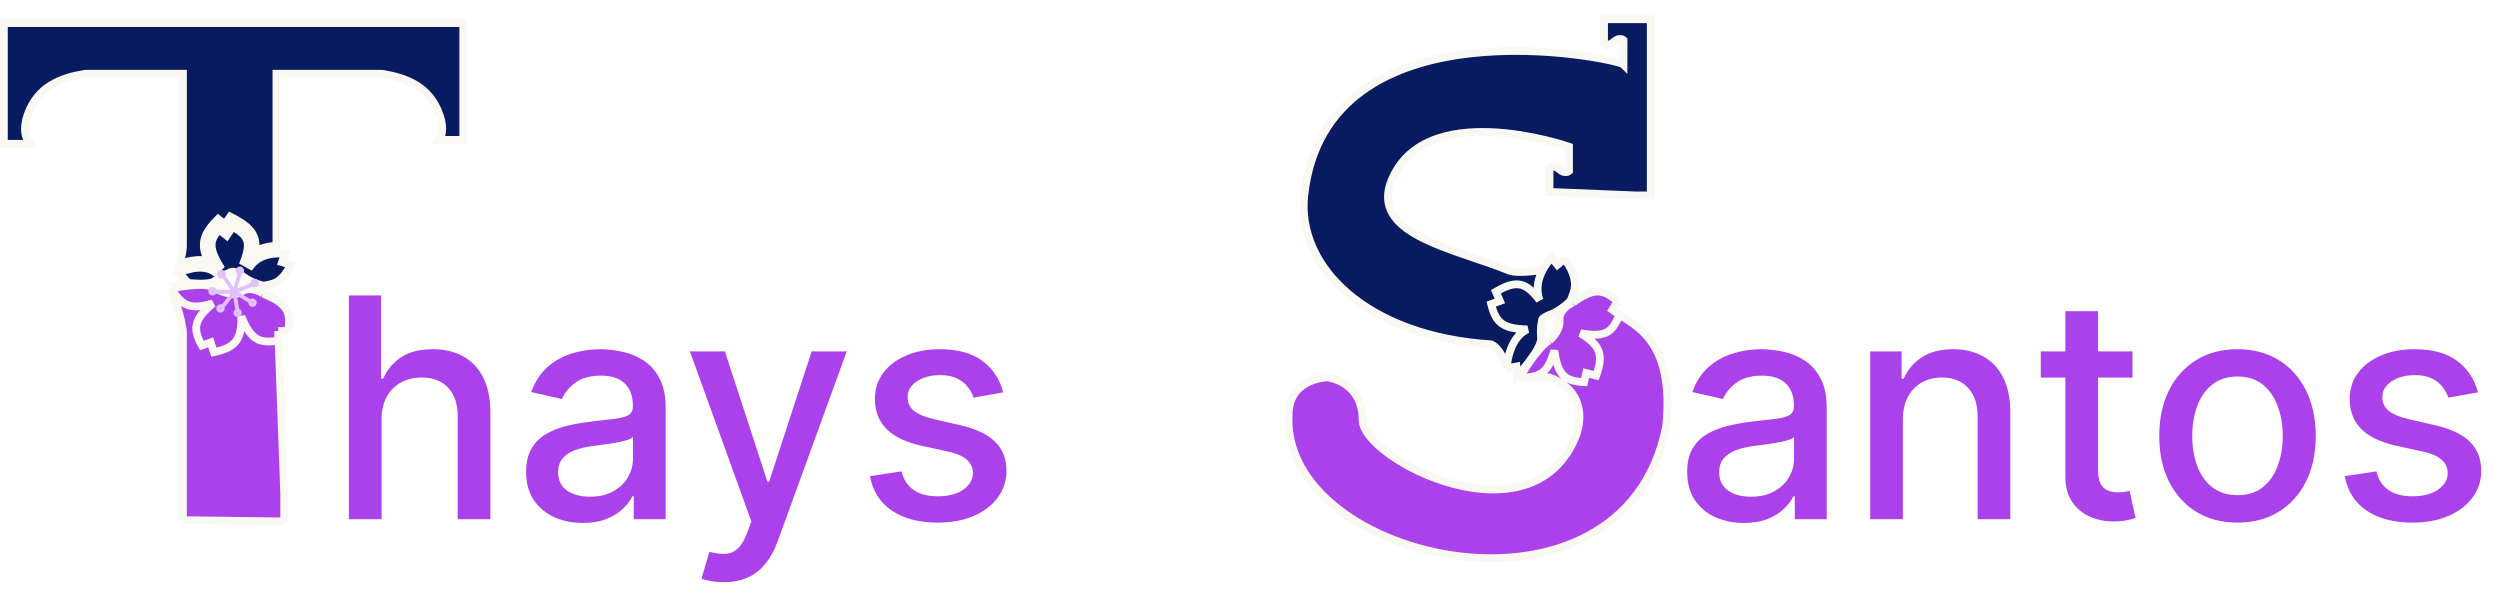
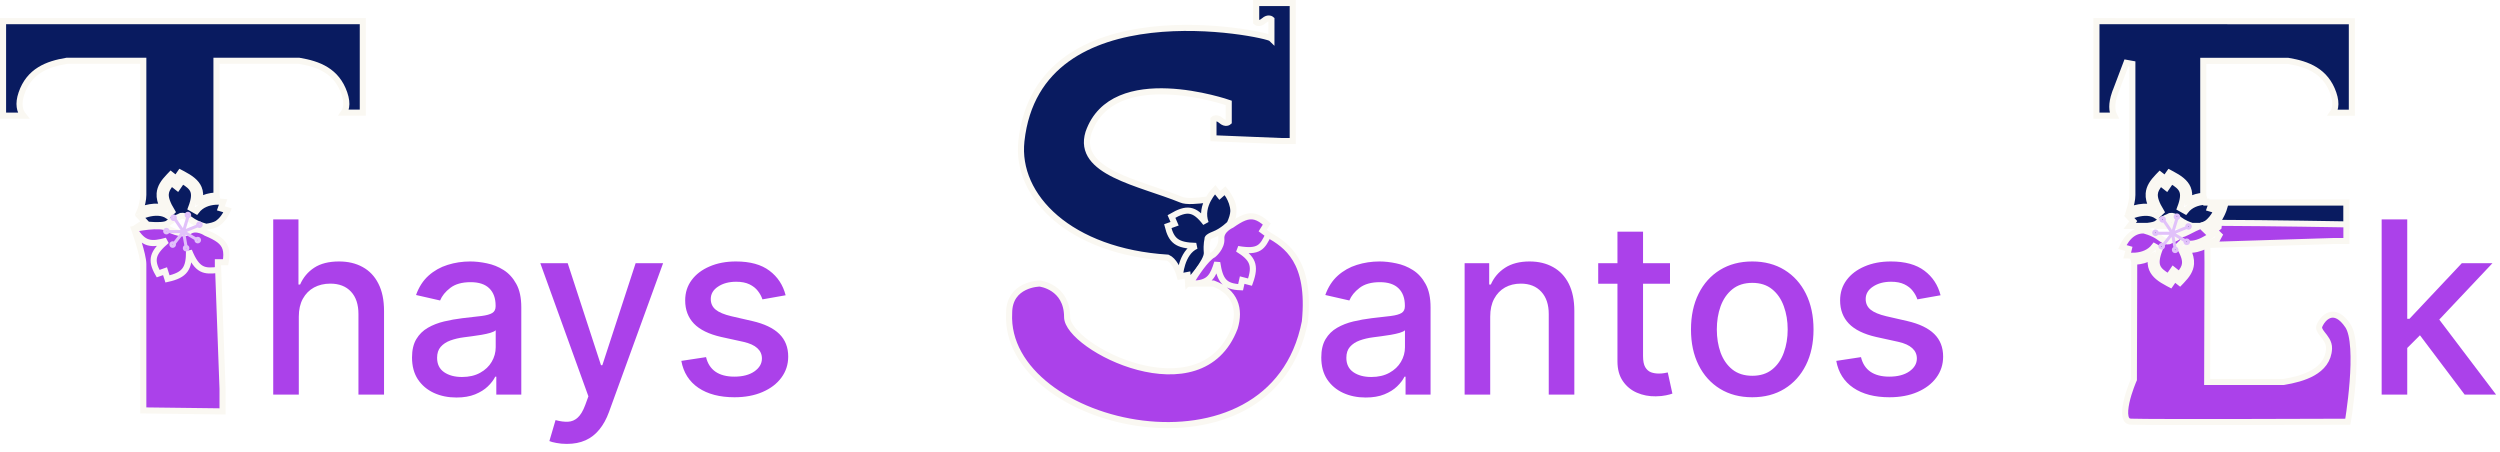
- <svg xmlns="http://www.w3.org/2000/svg" width="130" height="31" viewBox="0 0 130 31" fill="none">
-   <path d="M81.656 15.656C81.656 15.656 81.184 16.138 80.631 16.351C80.077 16.564 80.187 16.678 80.187 16.678C80.187 16.678 80.087 16.979 80.136 17.57C80.186 18.161 78.888 19.56 78.888 19.56L78.852 19.059L78.346 19.155C78.346 19.155 78.417 17.577 79.428 17.126C78.131 17.105 77.781 16.764 77.541 15.815L77.994 15.652L77.786 15.171C78.793 14.587 79.303 14.606 80.06 15.61C79.836 15.015 80.003 14.451 80.221 14.04C80.43 13.644 80.687 13.391 80.687 13.391L80.99 13.772L81.348 13.455C81.348 13.455 81.467 13.593 81.594 13.816C81.679 13.953 81.745 14.082 81.794 14.206C81.877 14.415 81.91 14.611 81.9 14.814C81.906 15.086 81.842 15.375 81.656 15.656Z" fill="#091B60" />
-   <path d="M67.822 10.161C68.948 -0.112 84.098 3.027 84.421 3.351L84.422 2.085C84.422 2.085 84.221 1.904 83.916 2.175C83.611 2.446 83.41 2.266 83.41 2.266L83.41 0.999H85.029H85.839L85.839 10.161H85.029L80.575 9.98L80.575 8.714C80.575 8.714 80.777 8.533 81.082 8.804C81.386 9.075 81.588 8.895 81.588 8.895L81.588 7.628C81.588 7.628 73.895 4.949 72.275 9.605C71.463 12.244 75.701 12.936 78.443 14.059C78.757 14.2 79.487 14.147 80.221 14.04C80.003 14.451 79.836 15.015 80.06 15.61C79.303 14.606 78.793 14.587 77.786 15.171L77.994 15.652L77.541 15.815C77.781 16.764 78.131 17.105 79.428 17.126C78.417 17.577 78.346 19.155 78.346 19.155C78.217 18.659 77.941 18.087 77.539 17.905C71.061 17.501 67.417 13.853 67.822 10.161Z" fill="#091B60" />
-   <path d="M81.656 15.656C81.656 15.656 81.184 16.138 80.631 16.351C80.077 16.564 80.187 16.678 80.187 16.678C80.187 16.678 80.087 16.979 80.136 17.57C80.186 18.161 78.888 19.56 78.888 19.56L78.852 19.059L78.346 19.155M81.656 15.656C81.842 15.375 81.906 15.086 81.9 14.814M81.656 15.656C81.802 15.337 81.886 15.069 81.9 14.814M81.348 13.455L80.99 13.772L80.687 13.391C80.687 13.391 80.43 13.644 80.221 14.04M81.348 13.455C81.348 13.455 81.467 13.593 81.594 13.816M81.348 13.455C81.436 13.574 81.514 13.686 81.58 13.792C81.585 13.8 81.59 13.808 81.594 13.816M81.594 13.816C81.737 14.066 81.891 14.423 81.9 14.814M81.594 13.816C81.679 13.953 81.745 14.082 81.794 14.206C81.877 14.415 81.91 14.611 81.9 14.814M78.346 19.155C78.346 19.155 78.417 17.577 79.428 17.126C78.131 17.105 77.781 16.764 77.541 15.815L77.994 15.652L77.786 15.171C78.793 14.587 79.303 14.606 80.06 15.61C79.836 15.015 80.003 14.451 80.221 14.04M78.346 19.155C78.217 18.659 77.941 18.087 77.539 17.905C71.061 17.501 67.417 13.853 67.822 10.161C68.948 -0.112 84.098 3.027 84.421 3.351L84.422 2.085C84.422 2.085 84.221 1.904 83.916 2.175C83.611 2.446 83.41 2.266 83.41 2.266L83.41 0.999H85.029H85.839L85.839 10.161H85.029L80.575 9.98L80.575 8.714C80.575 8.714 80.777 8.533 81.082 8.804C81.386 9.075 81.588 8.895 81.588 8.895L81.588 7.628C81.588 7.628 73.895 4.949 72.275 9.605C71.463 12.244 75.701 12.936 78.443 14.059C78.757 14.2 79.487 14.147 80.221 14.04" stroke="#FAF8F2" stroke-width="0.405" />
-   <path fill-rule="evenodd" clip-rule="evenodd" d="M79.088 19.518C79.329 19.119 80.108 17.882 80.571 17.704C80.066 17.955 79.322 19.131 79.088 19.518ZM81.781 15.738C82.424 15.283 82.871 15.069 83.341 15.195C83.583 15.259 83.831 15.413 84.116 15.673C83.832 15.415 83.583 15.26 83.341 15.195C82.868 15.069 82.422 15.29 81.781 15.738Z" fill="#AB41EA" />
-   <path d="M84.219 16.386C85.401 17.069 87.049 18.109 86.644 22.158C84.477 33.3 66.603 29.243 67.007 21.589C67.007 19.642 69.036 19.625 69.036 19.625C69.036 19.625 70.858 19.828 70.858 21.852C70.858 23.876 79.761 28.434 81.988 22.563C82.368 21.327 82.03 20.174 80.575 19.625H79.361C80.306 19.57 80.55 19.128 80.824 18.229C81.001 19.422 81.304 19.829 82.375 19.871L82.482 19.396L83.002 19.531C83.413 18.394 83.171 17.935 82.185 17.33C83.628 17.587 83.829 17.186 84.219 16.386Z" fill="#AB41EA" />
-   <path d="M80.571 17.704C80.571 17.704 81.147 17.238 81.097 16.647C81.048 16.056 81.781 15.738 81.781 15.738C82.422 15.29 82.868 15.069 83.341 15.195C83.583 15.26 83.832 15.415 84.116 15.673L83.844 16.108L84.219 16.386C83.829 17.186 83.628 17.587 82.185 17.33C83.171 17.935 83.413 18.394 83.002 19.531L82.482 19.396L82.375 19.871C81.304 19.829 81.001 19.422 80.824 18.229C80.55 19.128 80.306 19.57 79.361 19.625C79.254 19.626 79.138 19.64 79.014 19.642C79.014 19.642 79.04 19.596 79.088 19.518C79.322 19.131 80.066 17.955 80.571 17.704Z" fill="#AB41EA" />
-   <path d="M80.571 17.704C80.571 17.704 81.147 17.238 81.097 16.647C81.048 16.056 81.781 15.738 81.781 15.738M80.571 17.704C80.108 17.882 79.329 19.119 79.088 19.518M80.571 17.704C80.066 17.955 79.322 19.131 79.088 19.518M79.014 19.642C79.138 19.645 79.255 19.631 79.361 19.625M79.014 19.642C79.014 19.642 79.04 19.596 79.088 19.518M79.014 19.642C79.138 19.64 79.254 19.626 79.361 19.625M84.219 16.386C85.401 17.069 87.049 18.109 86.644 22.158C84.477 33.3 66.603 29.243 67.007 21.589C67.007 19.642 69.036 19.625 69.036 19.625C69.036 19.625 70.858 19.828 70.858 21.852C70.858 23.876 79.761 28.434 81.988 22.563C82.368 21.327 82.03 20.174 80.575 19.625H79.361M84.219 16.386L83.844 16.108L84.116 15.673M84.219 16.386C83.829 17.186 83.628 17.587 82.185 17.33C83.171 17.935 83.413 18.394 83.002 19.531L82.482 19.396L82.375 19.871C81.304 19.829 81.001 19.422 80.824 18.229C80.55 19.128 80.306 19.57 79.361 19.625M81.781 15.738C82.422 15.29 82.868 15.069 83.341 15.195M81.781 15.738C82.424 15.283 82.871 15.069 83.341 15.195M83.341 15.195C83.583 15.259 83.831 15.413 84.116 15.673M83.341 15.195C83.583 15.26 83.832 15.415 84.116 15.673" stroke="#FAF8F2" stroke-width="0.405" />
-   <path d="M19.841 21.818V27H18.142V15.364H19.818V19.693H19.926C20.131 19.224 20.443 18.85 20.864 18.574C21.284 18.297 21.833 18.159 22.511 18.159C23.11 18.159 23.633 18.282 24.079 18.528C24.53 18.775 24.879 19.142 25.125 19.631C25.375 20.116 25.5 20.722 25.5 21.449V27H23.801V21.653C23.801 21.013 23.636 20.517 23.307 20.165C22.977 19.809 22.519 19.631 21.932 19.631C21.53 19.631 21.171 19.716 20.852 19.886C20.538 20.057 20.29 20.307 20.108 20.636C19.93 20.962 19.841 21.356 19.841 21.818ZM30.307 27.193C29.754 27.193 29.254 27.091 28.807 26.886C28.36 26.678 28.006 26.377 27.744 25.983C27.487 25.589 27.358 25.106 27.358 24.534C27.358 24.042 27.453 23.636 27.642 23.318C27.831 23 28.087 22.748 28.409 22.562C28.731 22.377 29.091 22.237 29.489 22.142C29.886 22.047 30.292 21.975 30.704 21.926C31.227 21.866 31.651 21.816 31.977 21.778C32.303 21.737 32.54 21.671 32.688 21.579C32.835 21.489 32.909 21.341 32.909 21.136V21.097C32.909 20.6 32.769 20.216 32.489 19.943C32.212 19.671 31.799 19.534 31.25 19.534C30.678 19.534 30.227 19.661 29.898 19.915C29.572 20.165 29.347 20.443 29.222 20.75L27.625 20.386C27.814 19.856 28.091 19.428 28.454 19.102C28.822 18.773 29.244 18.534 29.722 18.386C30.199 18.235 30.701 18.159 31.227 18.159C31.576 18.159 31.945 18.201 32.335 18.284C32.729 18.364 33.097 18.511 33.438 18.727C33.782 18.943 34.064 19.252 34.284 19.653C34.504 20.051 34.614 20.568 34.614 21.204V27H32.955V25.807H32.886C32.776 26.026 32.612 26.242 32.392 26.454C32.172 26.667 31.89 26.843 31.546 26.983C31.201 27.123 30.788 27.193 30.307 27.193ZM30.676 25.829C31.146 25.829 31.547 25.737 31.881 25.551C32.218 25.366 32.474 25.123 32.648 24.824C32.826 24.521 32.915 24.197 32.915 23.852V22.727C32.854 22.788 32.737 22.845 32.562 22.898C32.392 22.947 32.197 22.991 31.977 23.028C31.758 23.062 31.544 23.095 31.335 23.125C31.127 23.151 30.953 23.174 30.812 23.193C30.483 23.235 30.182 23.305 29.909 23.403C29.64 23.502 29.424 23.644 29.261 23.829C29.102 24.011 29.023 24.254 29.023 24.557C29.023 24.977 29.178 25.296 29.489 25.511C29.799 25.724 30.195 25.829 30.676 25.829ZM37.638 30.273C37.384 30.273 37.153 30.252 36.945 30.21C36.736 30.172 36.581 30.131 36.479 30.085L36.888 28.693C37.198 28.776 37.475 28.812 37.717 28.801C37.96 28.79 38.174 28.699 38.359 28.528C38.549 28.358 38.715 28.079 38.859 27.693L39.07 27.114L35.876 18.273H37.695L39.905 25.046H39.996L42.206 18.273H44.03L40.433 28.165C40.267 28.619 40.054 29.004 39.797 29.318C39.539 29.636 39.233 29.875 38.876 30.034C38.52 30.193 38.108 30.273 37.638 30.273ZM52.166 20.403L50.626 20.676C50.562 20.479 50.46 20.292 50.32 20.114C50.183 19.936 49.998 19.79 49.763 19.676C49.528 19.562 49.234 19.506 48.882 19.506C48.401 19.506 47.999 19.614 47.678 19.829C47.356 20.042 47.195 20.316 47.195 20.653C47.195 20.945 47.303 21.18 47.519 21.358C47.734 21.536 48.083 21.682 48.564 21.796L49.95 22.114C50.753 22.299 51.352 22.585 51.746 22.972C52.14 23.358 52.337 23.86 52.337 24.477C52.337 25 52.185 25.466 51.882 25.875C51.583 26.28 51.164 26.599 50.626 26.829C50.092 27.061 49.473 27.176 48.769 27.176C47.791 27.176 46.994 26.968 46.376 26.551C45.759 26.131 45.38 25.534 45.24 24.761L46.882 24.511C46.984 24.939 47.195 25.263 47.513 25.483C47.831 25.699 48.246 25.807 48.757 25.807C49.314 25.807 49.759 25.691 50.092 25.46C50.426 25.225 50.592 24.939 50.592 24.602C50.592 24.329 50.49 24.1 50.285 23.915C50.085 23.729 49.776 23.589 49.359 23.494L47.882 23.171C47.068 22.985 46.465 22.689 46.075 22.284C45.689 21.879 45.496 21.366 45.496 20.744C45.496 20.229 45.64 19.778 45.928 19.392C46.215 19.006 46.613 18.704 47.121 18.489C47.628 18.269 48.21 18.159 48.865 18.159C49.808 18.159 50.551 18.364 51.092 18.773C51.634 19.178 51.992 19.722 52.166 20.403Z" fill="#AB41EA" />
-   <path d="M90.682 27.193C90.129 27.193 89.629 27.091 89.182 26.886C88.735 26.678 88.381 26.377 88.119 25.983C87.862 25.589 87.733 25.106 87.733 24.534C87.733 24.042 87.828 23.636 88.017 23.318C88.206 23 88.462 22.748 88.784 22.562C89.106 22.377 89.466 22.237 89.864 22.142C90.261 22.047 90.667 21.975 91.079 21.926C91.602 21.866 92.026 21.816 92.352 21.778C92.678 21.737 92.915 21.671 93.062 21.579C93.21 21.489 93.284 21.341 93.284 21.136V21.097C93.284 20.6 93.144 20.216 92.864 19.943C92.587 19.671 92.174 19.534 91.625 19.534C91.053 19.534 90.602 19.661 90.273 19.915C89.947 20.165 89.722 20.443 89.597 20.75L88 20.386C88.189 19.856 88.466 19.428 88.829 19.102C89.197 18.773 89.619 18.534 90.097 18.386C90.574 18.235 91.076 18.159 91.602 18.159C91.951 18.159 92.32 18.201 92.71 18.284C93.104 18.364 93.472 18.511 93.812 18.727C94.157 18.943 94.439 19.252 94.659 19.653C94.879 20.051 94.989 20.568 94.989 21.204V27H93.329V25.807H93.261C93.151 26.026 92.987 26.242 92.767 26.454C92.547 26.667 92.265 26.843 91.921 26.983C91.576 27.123 91.163 27.193 90.682 27.193ZM91.051 25.829C91.521 25.829 91.922 25.737 92.256 25.551C92.593 25.366 92.849 25.123 93.023 24.824C93.201 24.521 93.29 24.197 93.29 23.852V22.727C93.229 22.788 93.112 22.845 92.938 22.898C92.767 22.947 92.572 22.991 92.352 23.028C92.133 23.062 91.919 23.095 91.71 23.125C91.502 23.151 91.328 23.174 91.188 23.193C90.858 23.235 90.557 23.305 90.284 23.403C90.015 23.502 89.799 23.644 89.636 23.829C89.477 24.011 89.398 24.254 89.398 24.557C89.398 24.977 89.553 25.296 89.864 25.511C90.174 25.724 90.57 25.829 91.051 25.829ZM98.95 21.818V27H97.251V18.273H98.882V19.693H98.99C99.191 19.231 99.505 18.86 99.933 18.579C100.365 18.299 100.909 18.159 101.564 18.159C102.159 18.159 102.679 18.284 103.126 18.534C103.573 18.78 103.92 19.148 104.166 19.636C104.412 20.125 104.536 20.729 104.536 21.449V27H102.837V21.653C102.837 21.021 102.672 20.526 102.342 20.171C102.013 19.811 101.56 19.631 100.984 19.631C100.59 19.631 100.24 19.716 99.933 19.886C99.63 20.057 99.39 20.307 99.212 20.636C99.037 20.962 98.95 21.356 98.95 21.818ZM110.888 18.273V19.636H106.121V18.273H110.888ZM107.399 16.182H109.098V24.438C109.098 24.767 109.147 25.015 109.246 25.182C109.344 25.345 109.471 25.456 109.626 25.517C109.786 25.574 109.958 25.602 110.143 25.602C110.28 25.602 110.399 25.593 110.501 25.574C110.604 25.555 110.683 25.54 110.74 25.528L111.047 26.932C110.948 26.97 110.808 27.008 110.626 27.046C110.445 27.087 110.217 27.11 109.945 27.114C109.498 27.121 109.081 27.042 108.695 26.875C108.308 26.708 107.996 26.451 107.757 26.102C107.518 25.754 107.399 25.316 107.399 24.79V16.182ZM116.349 27.176C115.531 27.176 114.817 26.989 114.207 26.614C113.598 26.239 113.124 25.714 112.787 25.04C112.45 24.366 112.281 23.578 112.281 22.676C112.281 21.771 112.45 20.979 112.787 20.301C113.124 19.623 113.598 19.097 114.207 18.722C114.817 18.347 115.531 18.159 116.349 18.159C117.168 18.159 117.882 18.347 118.491 18.722C119.101 19.097 119.575 19.623 119.912 20.301C120.249 20.979 120.418 21.771 120.418 22.676C120.418 23.578 120.249 24.366 119.912 25.04C119.575 25.714 119.101 26.239 118.491 26.614C117.882 26.989 117.168 27.176 116.349 27.176ZM116.355 25.75C116.885 25.75 117.325 25.61 117.673 25.329C118.022 25.049 118.279 24.676 118.446 24.21C118.616 23.744 118.702 23.231 118.702 22.671C118.702 22.114 118.616 21.602 118.446 21.136C118.279 20.667 118.022 20.29 117.673 20.006C117.325 19.722 116.885 19.579 116.355 19.579C115.821 19.579 115.378 19.722 115.026 20.006C114.677 20.29 114.418 20.667 114.247 21.136C114.08 21.602 113.997 22.114 113.997 22.671C113.997 23.231 114.08 23.744 114.247 24.21C114.418 24.676 114.677 25.049 115.026 25.329C115.378 25.61 115.821 25.75 116.355 25.75ZM128.854 20.403L127.314 20.676C127.25 20.479 127.147 20.292 127.007 20.114C126.871 19.936 126.685 19.79 126.45 19.676C126.215 19.562 125.922 19.506 125.57 19.506C125.089 19.506 124.687 19.614 124.365 19.829C124.043 20.042 123.882 20.316 123.882 20.653C123.882 20.945 123.99 21.18 124.206 21.358C124.422 21.536 124.77 21.682 125.251 21.796L126.638 22.114C127.441 22.299 128.039 22.585 128.433 22.972C128.827 23.358 129.024 23.86 129.024 24.477C129.024 25 128.873 25.466 128.57 25.875C128.27 26.28 127.852 26.599 127.314 26.829C126.78 27.061 126.161 27.176 125.456 27.176C124.479 27.176 123.681 26.968 123.064 26.551C122.446 26.131 122.068 25.534 121.928 24.761L123.57 24.511C123.672 24.939 123.882 25.263 124.2 25.483C124.518 25.699 124.933 25.807 125.445 25.807C126.001 25.807 126.446 25.691 126.78 25.46C127.113 25.225 127.28 24.939 127.28 24.602C127.28 24.329 127.178 24.1 126.973 23.915C126.772 23.729 126.464 23.589 126.047 23.494L124.57 23.171C123.755 22.985 123.153 22.689 122.763 22.284C122.376 21.879 122.183 21.366 122.183 20.744C122.183 20.229 122.327 19.778 122.615 19.392C122.903 19.006 123.301 18.704 123.808 18.489C124.316 18.269 124.897 18.159 125.553 18.159C126.496 18.159 127.238 18.364 127.78 18.773C128.321 19.178 128.679 19.722 128.854 20.403Z" fill="#AB41EA" />
-   <path d="M12.102 11.792C12.511 12.024 12.73 12.222 12.825 12.448C12.93 12.697 12.907 13.037 12.687 13.614L13.037 13.81C13.366 13.377 13.853 13.228 14.282 13.192C14.491 13.175 14.679 13.185 14.817 13.2L14.736 13.431L14.665 13.632L14.87 13.691L15.109 13.762C15.091 13.803 15.076 13.844 15.059 13.882C15.004 13.99 14.934 14.115 14.843 14.238C14.727 14.394 14.584 14.54 14.411 14.653C14.229 14.751 14.001 14.813 13.692 14.856C13.676 14.852 13.655 14.847 13.629 14.84C13.564 14.822 13.471 14.795 13.364 14.757C13.149 14.68 12.887 14.563 12.673 14.402C12.433 14.223 12.266 14.14 12.136 14.128C12.062 14.121 11.986 14.136 11.926 14.184C11.923 14.185 11.919 14.186 11.916 14.188C11.874 14.202 11.814 14.226 11.74 14.261C11.591 14.33 11.383 14.445 11.135 14.631C11.068 14.681 10.915 14.725 10.675 14.741C10.447 14.757 10.18 14.746 9.921 14.725C9.741 14.71 9.568 14.688 9.419 14.668L9.433 14.659L9.615 14.525L9.461 14.358L9.297 14.182C9.431 14.124 9.611 14.055 9.814 14.003C10.255 13.89 10.756 13.866 11.144 14.125L11.429 13.852C11.097 13.305 10.985 12.954 11.006 12.674C11.024 12.437 11.143 12.218 11.389 11.938L11.617 12.118L11.786 12.252L11.908 12.074L12.102 11.792ZM24.091 1.202V7.275H22.825C22.895 7.174 22.952 7.052 22.979 6.901C23.021 6.66 22.991 6.362 22.865 5.995C22.613 5.259 22.189 4.768 21.657 4.437C21.132 4.109 20.511 3.943 19.873 3.837L19.856 3.834H14.374V12.742C14.374 12.756 14.378 12.769 14.38 12.781C14.337 12.783 14.294 12.784 14.249 12.788C13.944 12.813 13.588 12.891 13.26 13.082C13.31 12.787 13.297 12.528 13.198 12.292C13.032 11.896 12.651 11.62 12.133 11.348L11.974 11.265L11.872 11.412L11.697 11.666L11.489 11.503L11.345 11.39L11.218 11.523C10.872 11.884 10.634 12.224 10.602 12.644C10.581 12.926 10.655 13.222 10.812 13.56C10.427 13.479 10.033 13.529 9.714 13.61C9.569 13.648 9.435 13.693 9.319 13.736C9.323 13.726 9.327 13.717 9.33 13.707C9.419 13.43 9.515 13.061 9.515 12.742V3.834H4.437L4.421 3.837C3.783 3.943 3.162 4.109 2.637 4.437C2.105 4.768 1.68 5.259 1.428 5.995C1.184 6.705 1.313 7.178 1.558 7.479H0.202V1.202H24.091Z" fill="#091B60" stroke="#FAF8F2" stroke-width="0.405" />
-   <path d="M9.515 25.43V27.049L14.778 27.115V25.632L14.468 17.211V17.724C13.583 17.818 13.1 17.814 12.551 16.455C12.562 17.612 12.302 18.06 11.121 18.317L10.959 17.805L10.5 17.966C9.966 17.037 10.15 16.564 11.067 15.78C10.057 16.053 9.532 16.063 8.907 14.997C8.907 14.997 9.515 16.7 9.515 17.332V25.43Z" fill="#AB41EA" />
-   <path d="M11.134 14.968C10.66 14.613 8.907 14.997 8.907 14.997C9.532 16.063 10.057 16.053 11.067 15.78C10.15 16.564 9.966 17.037 10.5 17.966L10.959 17.805L11.121 18.317C12.302 18.06 12.562 17.612 12.551 16.455C13.1 17.814 13.583 17.818 14.468 17.724V17.211H14.981C15.048 16.832 15.048 16.54 14.974 16.3C14.829 15.832 14.405 15.572 13.685 15.267C13.685 15.267 13.026 14.815 12.551 15.171C12.077 15.527 11.134 14.968 11.134 14.968Z" fill="#AB41EA" />
-   <path d="M9.515 27.049C9.515 27.049 9.515 26.062 9.515 25.43M9.515 27.049L14.778 27.115M9.515 27.049V25.43M9.515 25.43V17.332C9.515 16.7 8.907 14.997 8.907 14.997M8.907 14.997C8.907 14.997 10.66 14.613 11.134 14.968C11.134 14.968 12.077 15.527 12.551 15.171C13.026 14.815 13.685 15.267 13.685 15.267M8.907 14.997C9.532 16.063 10.057 16.053 11.067 15.78C10.15 16.564 9.966 17.037 10.5 17.966L10.959 17.805L11.121 18.317C12.302 18.06 12.562 17.612 12.551 16.455C13.1 17.814 13.583 17.818 14.468 17.724V17.211M13.685 15.267C14.405 15.572 14.829 15.832 14.974 16.3M13.685 15.267C14.412 15.57 14.831 15.834 14.974 16.3M14.468 17.211L14.778 25.632M14.468 17.211H14.981M14.778 25.632C14.778 26.265 14.778 27.115 14.778 27.115M14.778 25.632V27.115M14.981 17.211C15.048 16.832 15.048 16.54 14.974 16.3M14.981 17.211C15.05 16.831 15.048 16.539 14.974 16.3" stroke="#FAF8F2" stroke-width="0.405" />
-   <path d="M11.615 14.343L12.179 15.175M12.179 15.175L12.476 14.195M12.179 15.175H11.169M12.179 15.175L11.556 15.977M12.179 15.175L12.358 16.185M12.179 15.175L13.027 15.68M12.179 15.175L13.13 14.789L13.142 14.783M12.476 14.195C12.542 14.195 12.595 14.142 12.595 14.076C12.595 14.01 12.542 13.957 12.476 13.957C12.411 13.957 12.358 14.01 12.358 14.076C12.358 14.142 12.411 14.195 12.476 14.195ZM13.142 14.783C13.163 14.817 13.2 14.839 13.242 14.839C13.308 14.839 13.361 14.786 13.361 14.72C13.361 14.654 13.308 14.601 13.242 14.601C13.177 14.601 13.123 14.654 13.123 14.72C13.123 14.743 13.13 14.765 13.142 14.783ZM11.169 15.145C11.169 15.211 11.116 15.264 11.05 15.264C10.985 15.264 10.932 15.211 10.932 15.145C10.932 15.08 10.985 15.027 11.05 15.027C11.116 15.027 11.169 15.08 11.169 15.145ZM12.476 16.274C12.476 16.34 12.423 16.393 12.358 16.393C12.292 16.393 12.239 16.34 12.239 16.274C12.239 16.209 12.292 16.155 12.358 16.155C12.423 16.155 12.476 16.209 12.476 16.274ZM11.645 14.254C11.645 14.32 11.591 14.373 11.526 14.373C11.46 14.373 11.407 14.32 11.407 14.254C11.407 14.188 11.46 14.135 11.526 14.135C11.591 14.135 11.645 14.188 11.645 14.254ZM11.585 16.037C11.585 16.102 11.532 16.155 11.466 16.155C11.401 16.155 11.348 16.102 11.348 16.037C11.348 15.971 11.401 15.918 11.466 15.918C11.532 15.918 11.585 15.971 11.585 16.037ZM13.249 15.739C13.249 15.805 13.196 15.858 13.13 15.858C13.064 15.858 13.011 15.805 13.011 15.739C13.011 15.674 13.064 15.621 13.13 15.621C13.196 15.621 13.249 15.674 13.249 15.739Z" stroke="#E1C1FA" stroke-width="0.202" stroke-linejoin="round" />
+ <svg xmlns="http://www.w3.org/2000/svg" width="166" height="30" viewBox="0 0 166 30" fill="none">
+   <path d="M81.655 14.859C81.655 14.859 81.183 15.341 80.63 15.554C80.076 15.767 80.186 15.881 80.186 15.881C80.186 15.881 80.086 16.183 80.135 16.773C80.185 17.364 78.887 18.763 78.887 18.763L78.851 18.262L78.344 18.358C78.344 18.358 78.416 16.78 79.427 16.329C78.13 16.308 77.78 15.967 77.54 15.018L77.993 14.856L77.785 14.374C78.792 13.79 79.302 13.809 80.059 14.813C79.835 14.219 80.002 13.654 80.22 13.243C80.43 12.847 80.686 12.594 80.686 12.594L80.989 12.975L81.347 12.658C81.347 12.658 81.466 12.796 81.594 13.019C81.678 13.156 81.744 13.285 81.793 13.409C81.876 13.618 81.909 13.814 81.898 14.017C81.905 14.29 81.841 14.578 81.655 14.859Z" fill="#091B60" />
+   <path d="M67.821 9.364C68.947 -0.909 84.097 2.23 84.421 2.554L84.422 1.288C84.422 1.288 84.22 1.107 83.915 1.378C83.61 1.65 83.409 1.469 83.409 1.469L83.409 0.202H85.028H85.838L85.838 9.364H85.028L80.574 9.183L80.574 7.917C80.574 7.917 80.776 7.736 81.081 8.007C81.385 8.279 81.587 8.098 81.587 8.098L81.587 6.831C81.587 6.831 73.894 4.152 72.274 8.808C71.462 11.447 75.7 12.139 78.442 13.262C78.756 13.403 79.486 13.35 80.22 13.243C80.002 13.654 79.835 14.219 80.059 14.813C79.302 13.809 78.792 13.79 77.785 14.374L77.993 14.856L77.54 15.018C77.78 15.967 78.13 16.308 79.427 16.329C78.416 16.78 78.344 18.358 78.344 18.358C78.216 17.862 77.94 17.29 77.538 17.109C71.06 16.704 67.416 13.056 67.821 9.364Z" fill="#091B60" />
+   <path d="M81.898 14.017C81.905 14.29 81.841 14.578 81.655 14.859C81.655 14.859 81.183 15.341 80.63 15.554C80.076 15.767 80.186 15.881 80.186 15.881C80.186 15.881 80.086 16.183 80.135 16.773C80.185 17.364 78.887 18.763 78.887 18.763L78.851 18.262L78.344 18.358C78.216 17.862 77.94 17.29 77.538 17.109C71.06 16.704 67.416 13.056 67.821 9.364C68.947 -0.909 84.097 2.23 84.421 2.554L84.422 1.288C84.422 1.288 84.22 1.107 83.915 1.378C83.61 1.65 83.409 1.469 83.409 1.469L83.409 0.202H85.028H85.838L85.838 9.364H85.028L80.574 9.183L80.574 7.917C80.574 7.917 80.776 7.736 81.081 8.007C81.385 8.279 81.587 8.098 81.587 8.098L81.587 6.831C81.587 6.831 73.894 4.152 72.274 8.808C71.462 11.447 75.7 12.139 78.442 13.262C78.756 13.403 79.486 13.35 80.22 13.243M81.655 14.859C81.801 14.54 81.885 14.273 81.898 14.017M81.594 13.019C81.466 12.796 81.347 12.658 81.347 12.658L80.989 12.975L80.686 12.594C80.686 12.594 80.43 12.847 80.22 13.243C80.002 13.654 79.835 14.219 80.059 14.813C79.302 13.809 78.792 13.79 77.785 14.374L77.993 14.856L77.54 15.018C77.78 15.967 78.13 16.308 79.427 16.329C78.416 16.78 78.344 18.358 78.344 18.358M81.347 12.658C81.435 12.777 81.513 12.889 81.579 12.995C81.584 13.003 81.589 13.011 81.594 13.019M81.594 13.019C81.736 13.269 81.89 13.626 81.898 14.017M81.594 13.019C81.678 13.156 81.744 13.285 81.793 13.409C81.876 13.618 81.909 13.814 81.898 14.017" stroke="#FAF8F2" stroke-width="0.405" />
+   <path fill-rule="evenodd" clip-rule="evenodd" d="M79.087 18.72C79.329 18.321 80.107 17.084 80.57 16.906C80.065 17.157 79.322 18.333 79.087 18.72ZM81.78 14.94C82.423 14.485 82.87 14.271 83.341 14.397C83.582 14.461 83.83 14.615 84.115 14.876C83.831 14.617 83.582 14.462 83.341 14.397C82.867 14.271 82.421 14.492 81.78 14.94Z" fill="#AB41EA" />
+   <path d="M84.219 15.588C85.4 16.271 87.048 17.311 86.644 21.36C84.476 32.502 66.603 28.445 67.006 20.791C67.006 18.844 69.035 18.827 69.035 18.827C69.035 18.827 70.857 19.03 70.857 21.054C70.857 23.079 79.76 27.636 81.987 21.765C82.368 20.529 82.029 19.376 80.575 18.827H79.36C80.305 18.772 80.549 18.331 80.823 17.431C81 18.624 81.303 19.031 82.374 19.073L82.481 18.598L83.001 18.733C83.412 17.596 83.17 17.138 82.184 16.532C83.627 16.79 83.828 16.388 84.219 15.588Z" fill="#AB41EA" />
+   <path d="M80.57 16.906C80.57 16.906 81.145 16.44 81.096 15.849C81.047 15.258 81.78 14.94 81.78 14.94C82.421 14.492 82.867 14.271 83.341 14.397C83.582 14.462 83.831 14.617 84.115 14.876L83.843 15.31L84.219 15.588C83.828 16.388 83.627 16.79 82.184 16.532C83.17 17.138 83.412 17.596 83.001 18.733L82.481 18.598L82.374 19.073C81.303 19.031 81 18.624 80.823 17.431C80.549 18.331 80.305 18.772 79.36 18.827C79.253 18.828 79.137 18.843 79.013 18.844C79.013 18.844 79.039 18.798 79.087 18.72C79.322 18.333 80.065 17.157 80.57 16.906Z" fill="#AB41EA" />
+   <path d="M79.36 18.827C79.254 18.833 79.137 18.848 79.013 18.844C79.013 18.844 79.039 18.798 79.087 18.72C79.322 18.333 80.065 17.157 80.57 16.906C80.57 16.906 81.145 16.44 81.096 15.849C81.047 15.258 81.78 14.94 81.78 14.94C82.421 14.492 82.867 14.271 83.341 14.397M80.57 16.906C80.107 17.084 79.329 18.321 79.087 18.72M79.013 18.844C79.137 18.843 79.253 18.828 79.36 18.827M84.219 15.588C85.4 16.271 87.048 17.311 86.644 21.36C84.476 32.502 66.603 28.445 67.006 20.791C67.006 18.844 69.035 18.827 69.035 18.827C69.035 18.827 70.857 19.03 70.857 21.054C70.857 23.079 79.76 27.636 81.987 21.765C82.368 20.529 82.029 19.376 80.575 18.827H79.36M83.341 14.397C83.582 14.461 83.83 14.615 84.115 14.876L83.843 15.31L84.219 15.588M84.219 15.588C83.828 16.388 83.627 16.79 82.184 16.532C83.17 17.138 83.412 17.596 83.001 18.733L82.481 18.598L82.374 19.073C81.303 19.031 81 18.624 80.823 17.431C80.549 18.331 80.305 18.772 79.36 18.827M81.78 14.94C82.423 14.485 82.87 14.271 83.341 14.397M83.341 14.397C83.582 14.462 83.831 14.617 84.115 14.876" stroke="#FAF8F2" stroke-width="0.405" />
+   <path d="M19.841 21.02V26.202H18.142V14.566H19.818V18.895H19.926C20.131 18.426 20.443 18.052 20.864 17.776C21.284 17.5 21.833 17.361 22.511 17.361C23.11 17.361 23.633 17.484 24.079 17.731C24.53 17.977 24.879 18.344 25.125 18.833C25.375 19.318 25.5 19.924 25.5 20.651V26.202H23.801V20.856C23.801 20.215 23.636 19.719 23.307 19.367C22.977 19.011 22.519 18.833 21.932 18.833C21.53 18.833 21.171 18.918 20.852 19.088C20.538 19.259 20.29 19.509 20.108 19.838C19.93 20.164 19.841 20.558 19.841 21.02ZM30.307 26.395C29.754 26.395 29.254 26.293 28.807 26.088C28.36 25.88 28.006 25.579 27.744 25.185C27.487 24.791 27.358 24.308 27.358 23.736C27.358 23.244 27.453 22.838 27.642 22.52C27.831 22.202 28.087 21.95 28.409 21.765C28.731 21.579 29.091 21.439 29.489 21.344C29.886 21.25 30.292 21.177 30.704 21.128C31.227 21.068 31.651 21.018 31.977 20.981C32.303 20.939 32.54 20.873 32.688 20.782C32.835 20.691 32.909 20.543 32.909 20.338V20.299C32.909 19.802 32.769 19.418 32.489 19.145C32.212 18.873 31.799 18.736 31.25 18.736C30.678 18.736 30.227 18.863 29.898 19.117C29.572 19.367 29.347 19.645 29.222 19.952L27.625 19.588C27.814 19.058 28.091 18.63 28.454 18.304C28.822 17.975 29.244 17.736 29.722 17.588C30.199 17.437 30.701 17.361 31.227 17.361C31.576 17.361 31.945 17.403 32.335 17.486C32.729 17.566 33.097 17.713 33.438 17.929C33.782 18.145 34.064 18.454 34.284 18.856C34.504 19.253 34.614 19.77 34.614 20.407V26.202H32.955V25.009H32.886C32.776 25.229 32.612 25.445 32.392 25.657C32.172 25.869 31.89 26.045 31.546 26.185C31.201 26.325 30.788 26.395 30.307 26.395ZM30.676 25.032C31.146 25.032 31.547 24.939 31.881 24.753C32.218 24.568 32.474 24.325 32.648 24.026C32.826 23.723 32.915 23.399 32.915 23.054V21.929C32.854 21.99 32.737 22.047 32.562 22.1C32.392 22.149 32.197 22.193 31.977 22.231C31.758 22.265 31.544 22.297 31.335 22.327C31.127 22.354 30.953 22.376 30.812 22.395C30.483 22.437 30.182 22.507 29.909 22.606C29.64 22.704 29.424 22.846 29.261 23.032C29.102 23.213 29.023 23.456 29.023 23.759C29.023 24.179 29.178 24.498 29.489 24.713C29.799 24.926 30.195 25.032 30.676 25.032ZM37.638 29.475C37.384 29.475 37.153 29.454 36.945 29.412C36.736 29.375 36.581 29.333 36.479 29.287L36.888 27.895C37.198 27.979 37.475 28.015 37.717 28.003C37.96 27.992 38.174 27.901 38.359 27.731C38.549 27.56 38.715 27.282 38.859 26.895L39.07 26.316L35.876 17.475H37.695L39.905 24.248H39.996L42.206 17.475H44.03L40.433 27.367C40.267 27.822 40.054 28.206 39.797 28.52C39.539 28.838 39.233 29.077 38.876 29.236C38.52 29.395 38.108 29.475 37.638 29.475ZM52.166 19.606L50.626 19.878C50.562 19.681 50.46 19.494 50.32 19.316C50.183 19.138 49.998 18.992 49.763 18.878C49.528 18.765 49.234 18.708 48.882 18.708C48.401 18.708 47.999 18.816 47.678 19.032C47.356 19.244 47.195 19.518 47.195 19.856C47.195 20.147 47.303 20.382 47.519 20.56C47.734 20.738 48.083 20.884 48.564 20.998L49.95 21.316C50.753 21.501 51.352 21.787 51.746 22.174C52.14 22.56 52.337 23.062 52.337 23.679C52.337 24.202 52.185 24.668 51.882 25.077C51.583 25.483 51.164 25.801 50.626 26.032C50.092 26.263 49.473 26.378 48.769 26.378C47.791 26.378 46.994 26.17 46.376 25.753C45.759 25.333 45.38 24.736 45.24 23.963L46.882 23.713C46.984 24.142 47.195 24.465 47.513 24.685C47.831 24.901 48.246 25.009 48.757 25.009C49.314 25.009 49.759 24.893 50.092 24.662C50.426 24.427 50.592 24.142 50.592 23.804C50.592 23.532 50.49 23.302 50.285 23.117C50.085 22.931 49.776 22.791 49.359 22.697L47.882 22.373C47.068 22.187 46.465 21.892 46.075 21.486C45.689 21.081 45.496 20.568 45.496 19.947C45.496 19.431 45.64 18.981 45.928 18.594C46.215 18.208 46.613 17.907 47.121 17.691C47.628 17.471 48.21 17.361 48.865 17.361C49.808 17.361 50.551 17.566 51.092 17.975C51.634 18.38 51.992 18.924 52.166 19.606Z" fill="#AB41EA" />
+   <path d="M90.682 26.395C90.129 26.395 89.629 26.293 89.182 26.088C88.735 25.88 88.381 25.579 88.119 25.185C87.862 24.791 87.733 24.308 87.733 23.736C87.733 23.244 87.828 22.838 88.017 22.52C88.206 22.202 88.462 21.95 88.784 21.765C89.106 21.579 89.466 21.439 89.864 21.344C90.261 21.25 90.667 21.177 91.079 21.128C91.602 21.068 92.026 21.018 92.352 20.981C92.678 20.939 92.915 20.873 93.062 20.782C93.21 20.691 93.284 20.543 93.284 20.338V20.299C93.284 19.802 93.144 19.418 92.864 19.145C92.587 18.873 92.174 18.736 91.625 18.736C91.053 18.736 90.602 18.863 90.273 19.117C89.947 19.367 89.722 19.645 89.597 19.952L88 19.588C88.189 19.058 88.466 18.63 88.829 18.304C89.197 17.975 89.619 17.736 90.097 17.588C90.574 17.437 91.076 17.361 91.602 17.361C91.951 17.361 92.32 17.403 92.71 17.486C93.104 17.566 93.472 17.713 93.812 17.929C94.157 18.145 94.439 18.454 94.659 18.856C94.879 19.253 94.989 19.77 94.989 20.407V26.202H93.329V25.009H93.261C93.151 25.229 92.987 25.445 92.767 25.657C92.547 25.869 92.265 26.045 91.921 26.185C91.576 26.325 91.163 26.395 90.682 26.395ZM91.051 25.032C91.521 25.032 91.922 24.939 92.256 24.753C92.593 24.568 92.849 24.325 93.023 24.026C93.201 23.723 93.29 23.399 93.29 23.054V21.929C93.229 21.99 93.112 22.047 92.938 22.1C92.767 22.149 92.572 22.193 92.352 22.231C92.133 22.265 91.919 22.297 91.71 22.327C91.502 22.354 91.328 22.376 91.188 22.395C90.858 22.437 90.557 22.507 90.284 22.606C90.015 22.704 89.799 22.846 89.636 23.032C89.477 23.213 89.398 23.456 89.398 23.759C89.398 24.179 89.553 24.498 89.864 24.713C90.174 24.926 90.57 25.032 91.051 25.032ZM98.95 21.02V26.202H97.251V17.475H98.882V18.895H98.99C99.191 18.433 99.505 18.062 99.933 17.782C100.365 17.501 100.909 17.361 101.564 17.361C102.159 17.361 102.679 17.486 103.126 17.736C103.573 17.983 103.92 18.35 104.166 18.838C104.412 19.327 104.536 19.931 104.536 20.651V26.202H102.837V20.856C102.837 20.223 102.672 19.729 102.342 19.373C102.013 19.013 101.56 18.833 100.984 18.833C100.59 18.833 100.24 18.918 99.933 19.088C99.63 19.259 99.39 19.509 99.212 19.838C99.037 20.164 98.95 20.558 98.95 21.02ZM110.888 17.475V18.838H106.121V17.475H110.888ZM107.399 15.384H109.098V23.64C109.098 23.969 109.147 24.217 109.246 24.384C109.344 24.547 109.471 24.659 109.626 24.719C109.786 24.776 109.958 24.804 110.143 24.804C110.28 24.804 110.399 24.795 110.501 24.776C110.604 24.757 110.683 24.742 110.74 24.731L111.047 26.134C110.948 26.172 110.808 26.21 110.626 26.248C110.445 26.289 110.217 26.312 109.945 26.316C109.498 26.323 109.081 26.244 108.695 26.077C108.308 25.91 107.996 25.653 107.757 25.304C107.518 24.956 107.399 24.518 107.399 23.992V15.384ZM116.349 26.378C115.531 26.378 114.817 26.191 114.207 25.816C113.598 25.441 113.124 24.916 112.787 24.242C112.45 23.568 112.281 22.78 112.281 21.878C112.281 20.973 112.45 20.181 112.787 19.503C113.124 18.825 113.598 18.299 114.207 17.924C114.817 17.549 115.531 17.361 116.349 17.361C117.168 17.361 117.882 17.549 118.491 17.924C119.101 18.299 119.575 18.825 119.912 19.503C120.249 20.181 120.418 20.973 120.418 21.878C120.418 22.78 120.249 23.568 119.912 24.242C119.575 24.916 119.101 25.441 118.491 25.816C117.882 26.191 117.168 26.378 116.349 26.378ZM116.355 24.952C116.885 24.952 117.325 24.812 117.673 24.532C118.022 24.251 118.279 23.878 118.446 23.412C118.616 22.947 118.702 22.433 118.702 21.873C118.702 21.316 118.616 20.804 118.446 20.338C118.279 19.869 118.022 19.492 117.673 19.208C117.325 18.924 116.885 18.782 116.355 18.782C115.821 18.782 115.378 18.924 115.026 19.208C114.677 19.492 114.418 19.869 114.247 20.338C114.08 20.804 113.997 21.316 113.997 21.873C113.997 22.433 114.08 22.947 114.247 23.412C114.418 23.878 114.677 24.251 115.026 24.532C115.378 24.812 115.821 24.952 116.355 24.952ZM128.854 19.606L127.314 19.878C127.25 19.681 127.147 19.494 127.007 19.316C126.871 19.138 126.685 18.992 126.45 18.878C126.215 18.765 125.922 18.708 125.57 18.708C125.089 18.708 124.687 18.816 124.365 19.032C124.043 19.244 123.882 19.518 123.882 19.856C123.882 20.147 123.99 20.382 124.206 20.56C124.422 20.738 124.77 20.884 125.251 20.998L126.638 21.316C127.441 21.501 128.039 21.787 128.433 22.174C128.827 22.56 129.024 23.062 129.024 23.679C129.024 24.202 128.873 24.668 128.57 25.077C128.27 25.483 127.852 25.801 127.314 26.032C126.78 26.263 126.161 26.378 125.456 26.378C124.479 26.378 123.681 26.17 123.064 25.753C122.446 25.333 122.068 24.736 121.928 23.963L123.57 23.713C123.672 24.142 123.882 24.465 124.2 24.685C124.518 24.901 124.933 25.009 125.445 25.009C126.001 25.009 126.446 24.893 126.78 24.662C127.113 24.427 127.28 24.142 127.28 23.804C127.28 23.532 127.178 23.302 126.973 23.117C126.772 22.931 126.464 22.791 126.047 22.697L124.57 22.373C123.755 22.187 123.153 21.892 122.763 21.486C122.376 21.081 122.183 20.568 122.183 19.947C122.183 19.431 122.327 18.981 122.615 18.594C122.903 18.208 123.301 17.907 123.808 17.691C124.316 17.471 124.897 17.361 125.553 17.361C126.496 17.361 127.238 17.566 127.78 17.975C128.321 18.38 128.679 18.924 128.854 19.606Z" fill="#AB41EA" />
+   <path d="M159.705 23.242L159.693 21.168H159.989L163.466 17.475H165.5L161.534 21.679H161.267L159.705 23.242ZM158.142 26.202V14.566H159.841V26.202H158.142ZM163.653 26.202L160.528 22.054L161.699 20.867L165.739 26.202H163.653Z" fill="#AB41EA" />
+   <path d="M12.102 11.994C12.511 12.226 12.73 12.424 12.825 12.65C12.93 12.9 12.907 13.239 12.687 13.816L13.037 14.012C13.366 13.579 13.853 13.43 14.282 13.395C14.491 13.377 14.679 13.387 14.817 13.402L14.736 13.633L14.665 13.834L14.87 13.894L15.109 13.964C15.091 14.005 15.076 14.046 15.059 14.084C15.004 14.192 14.934 14.317 14.843 14.44C14.727 14.596 14.584 14.742 14.411 14.855C14.229 14.953 14.001 15.016 13.692 15.059C13.676 15.055 13.655 15.049 13.629 15.042C13.564 15.024 13.471 14.997 13.364 14.959C13.149 14.882 12.887 14.765 12.673 14.604C12.433 14.425 12.266 14.342 12.136 14.33C12.062 14.323 11.986 14.338 11.926 14.386C11.923 14.387 11.919 14.389 11.916 14.39C11.874 14.405 11.814 14.428 11.74 14.463C11.591 14.532 11.383 14.647 11.135 14.833C11.068 14.883 10.915 14.927 10.675 14.943C10.447 14.959 10.18 14.949 9.921 14.927C9.741 14.912 9.568 14.89 9.419 14.87L9.433 14.861L9.615 14.727L9.461 14.56L9.297 14.384C9.431 14.326 9.611 14.257 9.814 14.205C10.255 14.092 10.756 14.068 11.144 14.327L11.429 14.054C11.097 13.507 10.985 13.156 11.006 12.876C11.024 12.639 11.143 12.42 11.389 12.141L11.617 12.32L11.786 12.454L11.908 12.276L12.102 11.994ZM24.091 1.404V7.478H22.825C22.895 7.376 22.952 7.254 22.979 7.104C23.021 6.862 22.991 6.564 22.865 6.197C22.613 5.461 22.189 4.97 21.657 4.639C21.132 4.311 20.511 4.146 19.873 4.039L19.856 4.036H14.374V12.944C14.374 12.958 14.378 12.971 14.38 12.983C14.337 12.985 14.294 12.987 14.249 12.99C13.944 13.015 13.588 13.093 13.26 13.284C13.31 12.989 13.297 12.73 13.198 12.494C13.032 12.098 12.651 11.823 12.133 11.55L11.974 11.467L11.872 11.614L11.697 11.868L11.489 11.705L11.345 11.592L11.218 11.725C10.872 12.086 10.634 12.426 10.602 12.846C10.581 13.128 10.655 13.424 10.812 13.763C10.427 13.681 10.033 13.731 9.714 13.812C9.569 13.85 9.435 13.895 9.319 13.938C9.323 13.929 9.327 13.919 9.33 13.909C9.419 13.633 9.515 13.263 9.515 12.944V4.036H4.437L4.421 4.039C3.783 4.146 3.162 4.311 2.637 4.639C2.105 4.97 1.68 5.461 1.428 6.197C1.184 6.908 1.313 7.381 1.558 7.681H0.202V1.404H24.091Z" fill="#091B60" stroke="#FAF8F2" stroke-width="0.405" />
+   <path d="M9.515 25.632V27.252L14.778 27.317V25.834L14.468 17.413V17.926C13.583 18.02 13.1 18.016 12.551 16.657C12.562 17.814 12.302 18.262 11.121 18.52L10.959 18.007L10.5 18.169C9.966 17.239 10.15 16.766 11.067 15.982C10.057 16.255 9.532 16.265 8.907 15.199C8.907 15.199 9.515 16.902 9.515 17.534V25.632Z" fill="#AB41EA" />
+   <path d="M11.134 15.171C10.66 14.815 8.907 15.199 8.907 15.199C9.532 16.265 10.057 16.255 11.067 15.982C10.15 16.766 9.966 17.239 10.5 18.169L10.959 18.007L11.121 18.52C12.302 18.262 12.562 17.814 12.551 16.657C13.1 18.016 13.583 18.02 14.468 17.926V17.413H14.981C15.048 17.034 15.048 16.742 14.974 16.502C14.829 16.034 14.405 15.774 13.685 15.469C13.685 15.469 13.026 15.017 12.551 15.373C12.077 15.729 11.134 15.171 11.134 15.171Z" fill="#AB41EA" />
+   <path d="M14.778 25.834V27.317L9.515 27.252C9.515 27.252 9.515 26.265 9.515 25.632M9.515 27.252V25.632M14.974 16.502C14.829 16.034 14.405 15.774 13.685 15.469C13.685 15.469 13.026 15.017 12.551 15.373C12.077 15.729 11.134 15.171 11.134 15.171C10.66 14.815 8.907 15.199 8.907 15.199C8.907 15.199 9.515 16.902 9.515 17.534V25.632M14.974 16.502C15.048 16.741 15.05 17.033 14.981 17.413H14.468V17.926C13.583 18.02 13.1 18.016 12.551 16.657C12.562 17.814 12.302 18.262 11.121 18.52L10.959 18.007L10.5 18.169C9.966 17.239 10.15 16.766 11.067 15.982C10.057 16.255 9.532 16.265 8.907 15.199M13.685 15.469C14.412 15.772 14.831 16.037 14.974 16.502M14.778 27.317C14.778 27.317 14.778 26.467 14.778 25.834L14.468 17.413M14.981 17.413C15.048 17.034 15.048 16.742 14.974 16.502" stroke="#FAF8F2" stroke-width="0.405" />
+   <path d="M11.615 14.545L12.179 15.377M12.179 15.377L12.476 14.397M12.179 15.377H11.169M12.179 15.377L11.556 16.179M12.179 15.377L12.358 16.387M12.179 15.377L13.027 15.882M12.179 15.377L13.13 14.991L13.142 14.986M12.476 14.397C12.542 14.397 12.595 14.344 12.595 14.278C12.595 14.212 12.542 14.159 12.476 14.159C12.411 14.159 12.358 14.212 12.358 14.278C12.358 14.344 12.411 14.397 12.476 14.397ZM13.142 14.986C13.163 15.019 13.2 15.041 13.242 15.041C13.308 15.041 13.361 14.988 13.361 14.922C13.361 14.856 13.308 14.803 13.242 14.803C13.177 14.803 13.123 14.856 13.123 14.922C13.123 14.945 13.13 14.967 13.142 14.986ZM11.169 15.348C11.169 15.413 11.116 15.466 11.05 15.466C10.985 15.466 10.932 15.413 10.932 15.348C10.932 15.282 10.985 15.229 11.05 15.229C11.116 15.229 11.169 15.282 11.169 15.348ZM12.476 16.476C12.476 16.542 12.423 16.595 12.358 16.595C12.292 16.595 12.239 16.542 12.239 16.476C12.239 16.411 12.292 16.358 12.358 16.358C12.423 16.358 12.476 16.411 12.476 16.476ZM11.645 14.456C11.645 14.522 11.591 14.575 11.526 14.575C11.46 14.575 11.407 14.522 11.407 14.456C11.407 14.391 11.46 14.337 11.526 14.337C11.591 14.337 11.645 14.391 11.645 14.456ZM11.585 16.239C11.585 16.304 11.532 16.358 11.466 16.358C11.401 16.358 11.348 16.304 11.348 16.239C11.348 16.173 11.401 16.12 11.466 16.12C11.532 16.12 11.585 16.173 11.585 16.239ZM13.249 15.942C13.249 16.007 13.196 16.061 13.13 16.061C13.064 16.061 13.011 16.007 13.011 15.942C13.011 15.876 13.064 15.823 13.13 15.823C13.196 15.823 13.249 15.876 13.249 15.942Z" stroke="#E1C1FA" stroke-width="0.202" stroke-linejoin="round" />
+   <path d="M155.798 13.449V15H146.985C147.173 14.83 147.326 14.611 147.465 14.331L147.464 14.33C147.527 14.211 147.574 14.107 147.604 14.03C147.62 13.991 147.632 13.96 147.64 13.938C147.644 13.926 147.646 13.918 147.648 13.911C147.649 13.908 147.65 13.905 147.65 13.903L147.651 13.901V13.9L147.652 13.899L147.712 13.704L147.516 13.646L147.261 13.571L147.305 13.449H155.798ZM144.174 12C144.584 12.232 144.802 12.43 144.897 12.656C145.002 12.906 144.979 13.245 144.759 13.822L145.109 14.017C145.438 13.584 145.925 13.435 146.354 13.399C146.404 13.395 146.453 13.393 146.5 13.392V13.449H146.875L146.809 13.638L146.737 13.839L146.942 13.899L147.185 13.971C147.158 14.032 147.132 14.091 147.105 14.146C146.978 14.383 146.777 14.667 146.492 14.856C146.384 14.915 146.26 14.963 146.111 15H145.545C145.319 14.927 145 14.799 144.746 14.609C144.506 14.429 144.338 14.347 144.208 14.335C144.134 14.328 144.058 14.344 143.997 14.393C143.995 14.393 143.992 14.395 143.989 14.396C143.947 14.41 143.887 14.433 143.812 14.468C143.664 14.537 143.456 14.652 143.207 14.839C143.166 14.87 143.091 14.904 142.978 14.934C142.869 14.962 142.739 14.984 142.595 15H141.412L141.545 14.828L141.65 14.692L141.533 14.566L141.369 14.389C141.503 14.331 141.683 14.262 141.887 14.21C142.327 14.097 142.829 14.073 143.216 14.332L143.502 14.06C143.171 13.512 143.058 13.162 143.079 12.882C143.097 12.645 143.216 12.426 143.461 12.146L143.689 12.326L143.859 12.459L143.981 12.281L144.174 12ZM144.252 14.771C144.308 14.799 144.39 14.849 144.503 14.934C144.534 14.957 144.566 14.978 144.599 15H143.688C143.807 14.925 143.906 14.871 143.983 14.835C144.045 14.806 144.092 14.788 144.122 14.777C144.137 14.772 144.148 14.77 144.154 14.768C144.157 14.767 144.16 14.766 144.161 14.766H144.16L144.209 14.753C144.22 14.758 144.235 14.762 144.252 14.771ZM156.164 1.409V7.483H154.898C154.968 7.382 155.024 7.26 155.051 7.109C155.093 6.868 155.064 6.57 154.938 6.203C154.686 5.467 154.261 4.976 153.729 4.645C153.204 4.317 152.583 4.151 151.945 4.045L151.929 4.042H146.298V12.949C146.298 12.967 146.299 12.983 146.303 12.998C146.002 13.025 145.654 13.103 145.332 13.29C145.383 12.995 145.37 12.735 145.271 12.499C145.104 12.103 144.724 11.828 144.206 11.556L144.047 11.472L143.944 11.62L143.769 11.874L143.562 11.711L143.417 11.598L143.29 11.729C142.944 12.091 142.707 12.431 142.675 12.851C142.653 13.133 142.728 13.43 142.886 13.769C142.5 13.687 142.105 13.737 141.786 13.818C141.641 13.856 141.507 13.9 141.391 13.944C141.394 13.934 141.399 13.924 141.402 13.914C141.491 13.637 141.588 13.268 141.588 12.949V4.244L141.195 4.173L140.431 6.191H140.43L140.428 6.197C140.181 6.916 140.232 7.382 140.388 7.681H139.202V1.404L156.164 1.409Z" fill="#091B60" stroke="#FAF8F2" stroke-width="0.405" />
+   <path d="M147.161 16.012C147.198 15.935 147.231 15.869 147.255 15.822C147.267 15.799 147.277 15.78 147.284 15.768C147.287 15.762 147.289 15.757 147.291 15.754C147.292 15.753 147.293 15.752 147.293 15.751L147.294 15.75L147.367 15.616L147.258 15.51L147.03 15.29L147.246 15.128L147.315 15.077L147.325 14.991V14.989C147.325 14.989 147.326 14.988 147.326 14.986C147.327 14.983 147.327 14.979 147.327 14.974C147.328 14.963 147.33 14.948 147.332 14.93C147.335 14.894 147.339 14.846 147.342 14.797C149.001 14.803 151.106 14.827 152.825 14.852C153.724 14.864 154.517 14.877 155.085 14.887C155.369 14.891 155.597 14.895 155.754 14.898C155.77 14.898 155.785 14.899 155.8 14.899V16.002H154.994L147.056 16.251C147.09 16.168 147.126 16.086 147.161 16.012ZM143.989 18.374C143.578 18.142 143.357 17.944 143.262 17.716C143.157 17.466 143.18 17.125 143.4 16.548L143.055 16.355C142.725 16.789 142.237 16.938 141.808 16.974C141.594 16.991 141.402 16.98 141.263 16.964C141.258 16.963 141.253 16.962 141.248 16.962L141.311 16.715L141.357 16.527L141.173 16.474L140.924 16.4C140.926 16.395 140.927 16.39 140.93 16.385C140.987 16.257 141.075 16.089 141.198 15.923C141.443 15.593 141.809 15.295 142.336 15.301C142.342 15.303 142.349 15.305 142.357 15.307C142.376 15.312 142.4 15.317 142.428 15.324C142.492 15.342 142.58 15.368 142.68 15.404C142.895 15.482 143.158 15.598 143.372 15.759C143.612 15.939 143.779 16.022 143.908 16.033C143.982 16.04 144.056 16.024 144.116 15.977L144.118 15.976C144.121 15.975 144.123 15.974 144.126 15.973C144.168 15.958 144.228 15.935 144.303 15.9C144.443 15.835 144.636 15.728 144.867 15.559C144.916 15.549 144.964 15.536 145.007 15.52C145.074 15.494 145.146 15.459 145.222 15.422C145.38 15.343 145.545 15.253 145.747 15.157C145.837 15.115 145.931 15.074 146.027 15.035C146.031 15.034 146.034 15.032 146.037 15.031C146.275 14.951 146.51 14.884 146.704 14.841C146.771 14.826 146.832 14.817 146.886 14.809C146.904 14.807 146.922 14.804 146.94 14.803C146.939 14.823 146.938 14.843 146.937 14.861L146.603 15.109L146.414 15.25L146.583 15.413L146.813 15.636C146.801 15.644 146.788 15.654 146.775 15.663C146.639 15.759 146.45 15.878 146.235 15.979C145.791 16.189 145.31 16.285 144.944 16.04L144.662 16.31C144.994 16.857 145.106 17.208 145.085 17.489C145.067 17.727 144.948 17.948 144.701 18.227L144.471 18.047L144.304 17.915L144.183 18.091L143.989 18.374ZM149.271 28.02C145.786 28.026 142.149 28.026 141.5 27.999C141.378 27.994 141.304 27.957 141.255 27.909C141.203 27.859 141.16 27.779 141.135 27.66C141.083 27.416 141.116 27.073 141.196 26.703C141.275 26.339 141.394 25.974 141.495 25.698C141.545 25.561 141.591 25.446 141.623 25.366C141.639 25.326 141.652 25.295 141.661 25.274C141.666 25.264 141.67 25.255 141.672 25.25C141.673 25.248 141.673 25.246 141.674 25.245L141.675 25.243L141.691 25.205V25.163L141.713 17.422V17.421C141.713 17.406 141.709 17.392 141.706 17.379C141.75 17.377 141.794 17.376 141.84 17.372C142.146 17.347 142.504 17.27 142.833 17.077C142.781 17.374 142.794 17.634 142.894 17.87C143.06 18.266 143.439 18.54 143.957 18.812L144.114 18.895L144.215 18.749L144.392 18.493L144.602 18.658L144.744 18.77L144.87 18.639C145.216 18.277 145.453 17.938 145.484 17.52C145.506 17.23 145.427 16.925 145.261 16.574C145.669 16.628 146.084 16.494 146.406 16.342C146.487 16.303 146.565 16.263 146.638 16.222C146.632 16.236 146.626 16.25 146.621 16.265L146.567 16.266V16.46C146.567 16.493 146.57 16.676 146.572 16.877C146.575 17.08 146.577 17.304 146.577 17.421L146.556 25.162L146.555 25.362L151.631 25.362L151.646 25.36C152.28 25.255 153.003 25.083 153.579 24.755C154.162 24.423 154.615 23.916 154.648 23.146C154.667 22.72 154.381 22.404 154.208 22.183C154.112 22.06 154.044 21.962 154.01 21.868C153.98 21.785 153.977 21.704 154.023 21.602C154.189 21.238 154.472 20.96 154.779 20.903C155.065 20.851 155.463 20.976 155.901 21.63C156.099 21.925 156.214 22.465 156.257 23.154C156.299 23.832 156.271 24.614 156.214 25.358C156.157 26.102 156.071 26.805 155.999 27.321C155.963 27.579 155.931 27.791 155.908 27.938C155.905 27.96 155.902 27.981 155.898 28.001C155.802 28.001 155.665 28.001 155.494 28.002C155.129 28.003 154.606 28.005 153.974 28.007C152.71 28.011 151.01 28.016 149.271 28.02Z" fill="#AB41EA" stroke="#FAF8F2" stroke-width="0.4" />
+   <path d="M143.242 15.46C143.242 15.525 143.188 15.579 143.123 15.579C143.057 15.579 143.004 15.525 143.004 15.46C143.004 15.394 143.057 15.341 143.123 15.341C143.188 15.341 143.242 15.394 143.242 15.46Z" fill="#091B60" />
+   <path d="M144.668 14.39C144.668 14.456 144.614 14.509 144.549 14.509C144.483 14.509 144.43 14.456 144.43 14.39C144.43 14.325 144.483 14.271 144.549 14.271C144.614 14.271 144.668 14.325 144.668 14.39Z" fill="#091B60" />
+   <path d="M145.433 15.034C145.433 15.1 145.38 15.153 145.314 15.153C145.272 15.153 145.235 15.131 145.214 15.098C145.202 15.079 145.196 15.058 145.196 15.034C145.196 14.969 145.249 14.915 145.314 14.915C145.38 14.915 145.433 14.969 145.433 15.034Z" fill="#091B60" />
+   <path d="M144.549 16.589C144.549 16.654 144.496 16.708 144.43 16.708C144.364 16.708 144.311 16.654 144.311 16.589C144.311 16.523 144.364 16.47 144.43 16.47C144.496 16.47 144.549 16.523 144.549 16.589Z" fill="#091B60" />
+   <path d="M143.717 14.569C143.717 14.634 143.664 14.687 143.598 14.687C143.532 14.687 143.479 14.634 143.479 14.569C143.479 14.503 143.532 14.45 143.598 14.45C143.664 14.45 143.717 14.503 143.717 14.569Z" fill="#091B60" />
+   <path d="M143.657 16.351C143.657 16.417 143.604 16.47 143.539 16.47C143.473 16.47 143.42 16.417 143.42 16.351C143.42 16.285 143.473 16.232 143.539 16.232C143.604 16.232 143.657 16.285 143.657 16.351Z" fill="#091B60" />
+   <path d="M145.321 16.054C145.321 16.12 145.268 16.173 145.202 16.173C145.137 16.173 145.083 16.12 145.083 16.054C145.083 15.988 145.137 15.935 145.202 15.935C145.268 15.935 145.321 15.988 145.321 16.054Z" fill="#091B60" />
+   <path d="M143.687 14.658L144.252 15.489M144.252 15.489L144.549 14.509M144.252 15.489H143.242M144.252 15.489L143.628 16.292M144.252 15.489L144.43 16.5M144.252 15.489L145.099 15.995M144.252 15.489L145.202 15.103L145.214 15.098M144.549 14.509C144.614 14.509 144.668 14.456 144.668 14.39C144.668 14.325 144.614 14.271 144.549 14.271C144.483 14.271 144.43 14.325 144.43 14.39C144.43 14.456 144.483 14.509 144.549 14.509ZM145.214 15.098C145.235 15.131 145.272 15.153 145.314 15.153C145.38 15.153 145.433 15.1 145.433 15.034C145.433 14.969 145.38 14.915 145.314 14.915C145.249 14.915 145.196 14.969 145.196 15.034C145.196 15.058 145.202 15.079 145.214 15.098ZM143.242 15.46C143.242 15.525 143.188 15.579 143.123 15.579C143.057 15.579 143.004 15.525 143.004 15.46C143.004 15.394 143.057 15.341 143.123 15.341C143.188 15.341 143.242 15.394 143.242 15.46ZM144.549 16.589C144.549 16.654 144.496 16.708 144.43 16.708C144.364 16.708 144.311 16.654 144.311 16.589C144.311 16.523 144.364 16.47 144.43 16.47C144.496 16.47 144.549 16.523 144.549 16.589ZM143.717 14.569C143.717 14.634 143.664 14.687 143.598 14.687C143.532 14.687 143.479 14.634 143.479 14.569C143.479 14.503 143.532 14.45 143.598 14.45C143.664 14.45 143.717 14.503 143.717 14.569ZM143.657 16.351C143.657 16.417 143.604 16.47 143.539 16.47C143.473 16.47 143.42 16.417 143.42 16.351C143.42 16.285 143.473 16.232 143.539 16.232C143.604 16.232 143.657 16.285 143.657 16.351ZM145.321 16.054C145.321 16.12 145.268 16.173 145.202 16.173C145.137 16.173 145.083 16.12 145.083 16.054C145.083 15.988 145.137 15.935 145.202 15.935C145.268 15.935 145.321 15.988 145.321 16.054Z" stroke="#E1C1FA" stroke-width="0.202" stroke-linejoin="round" />
</svg>
